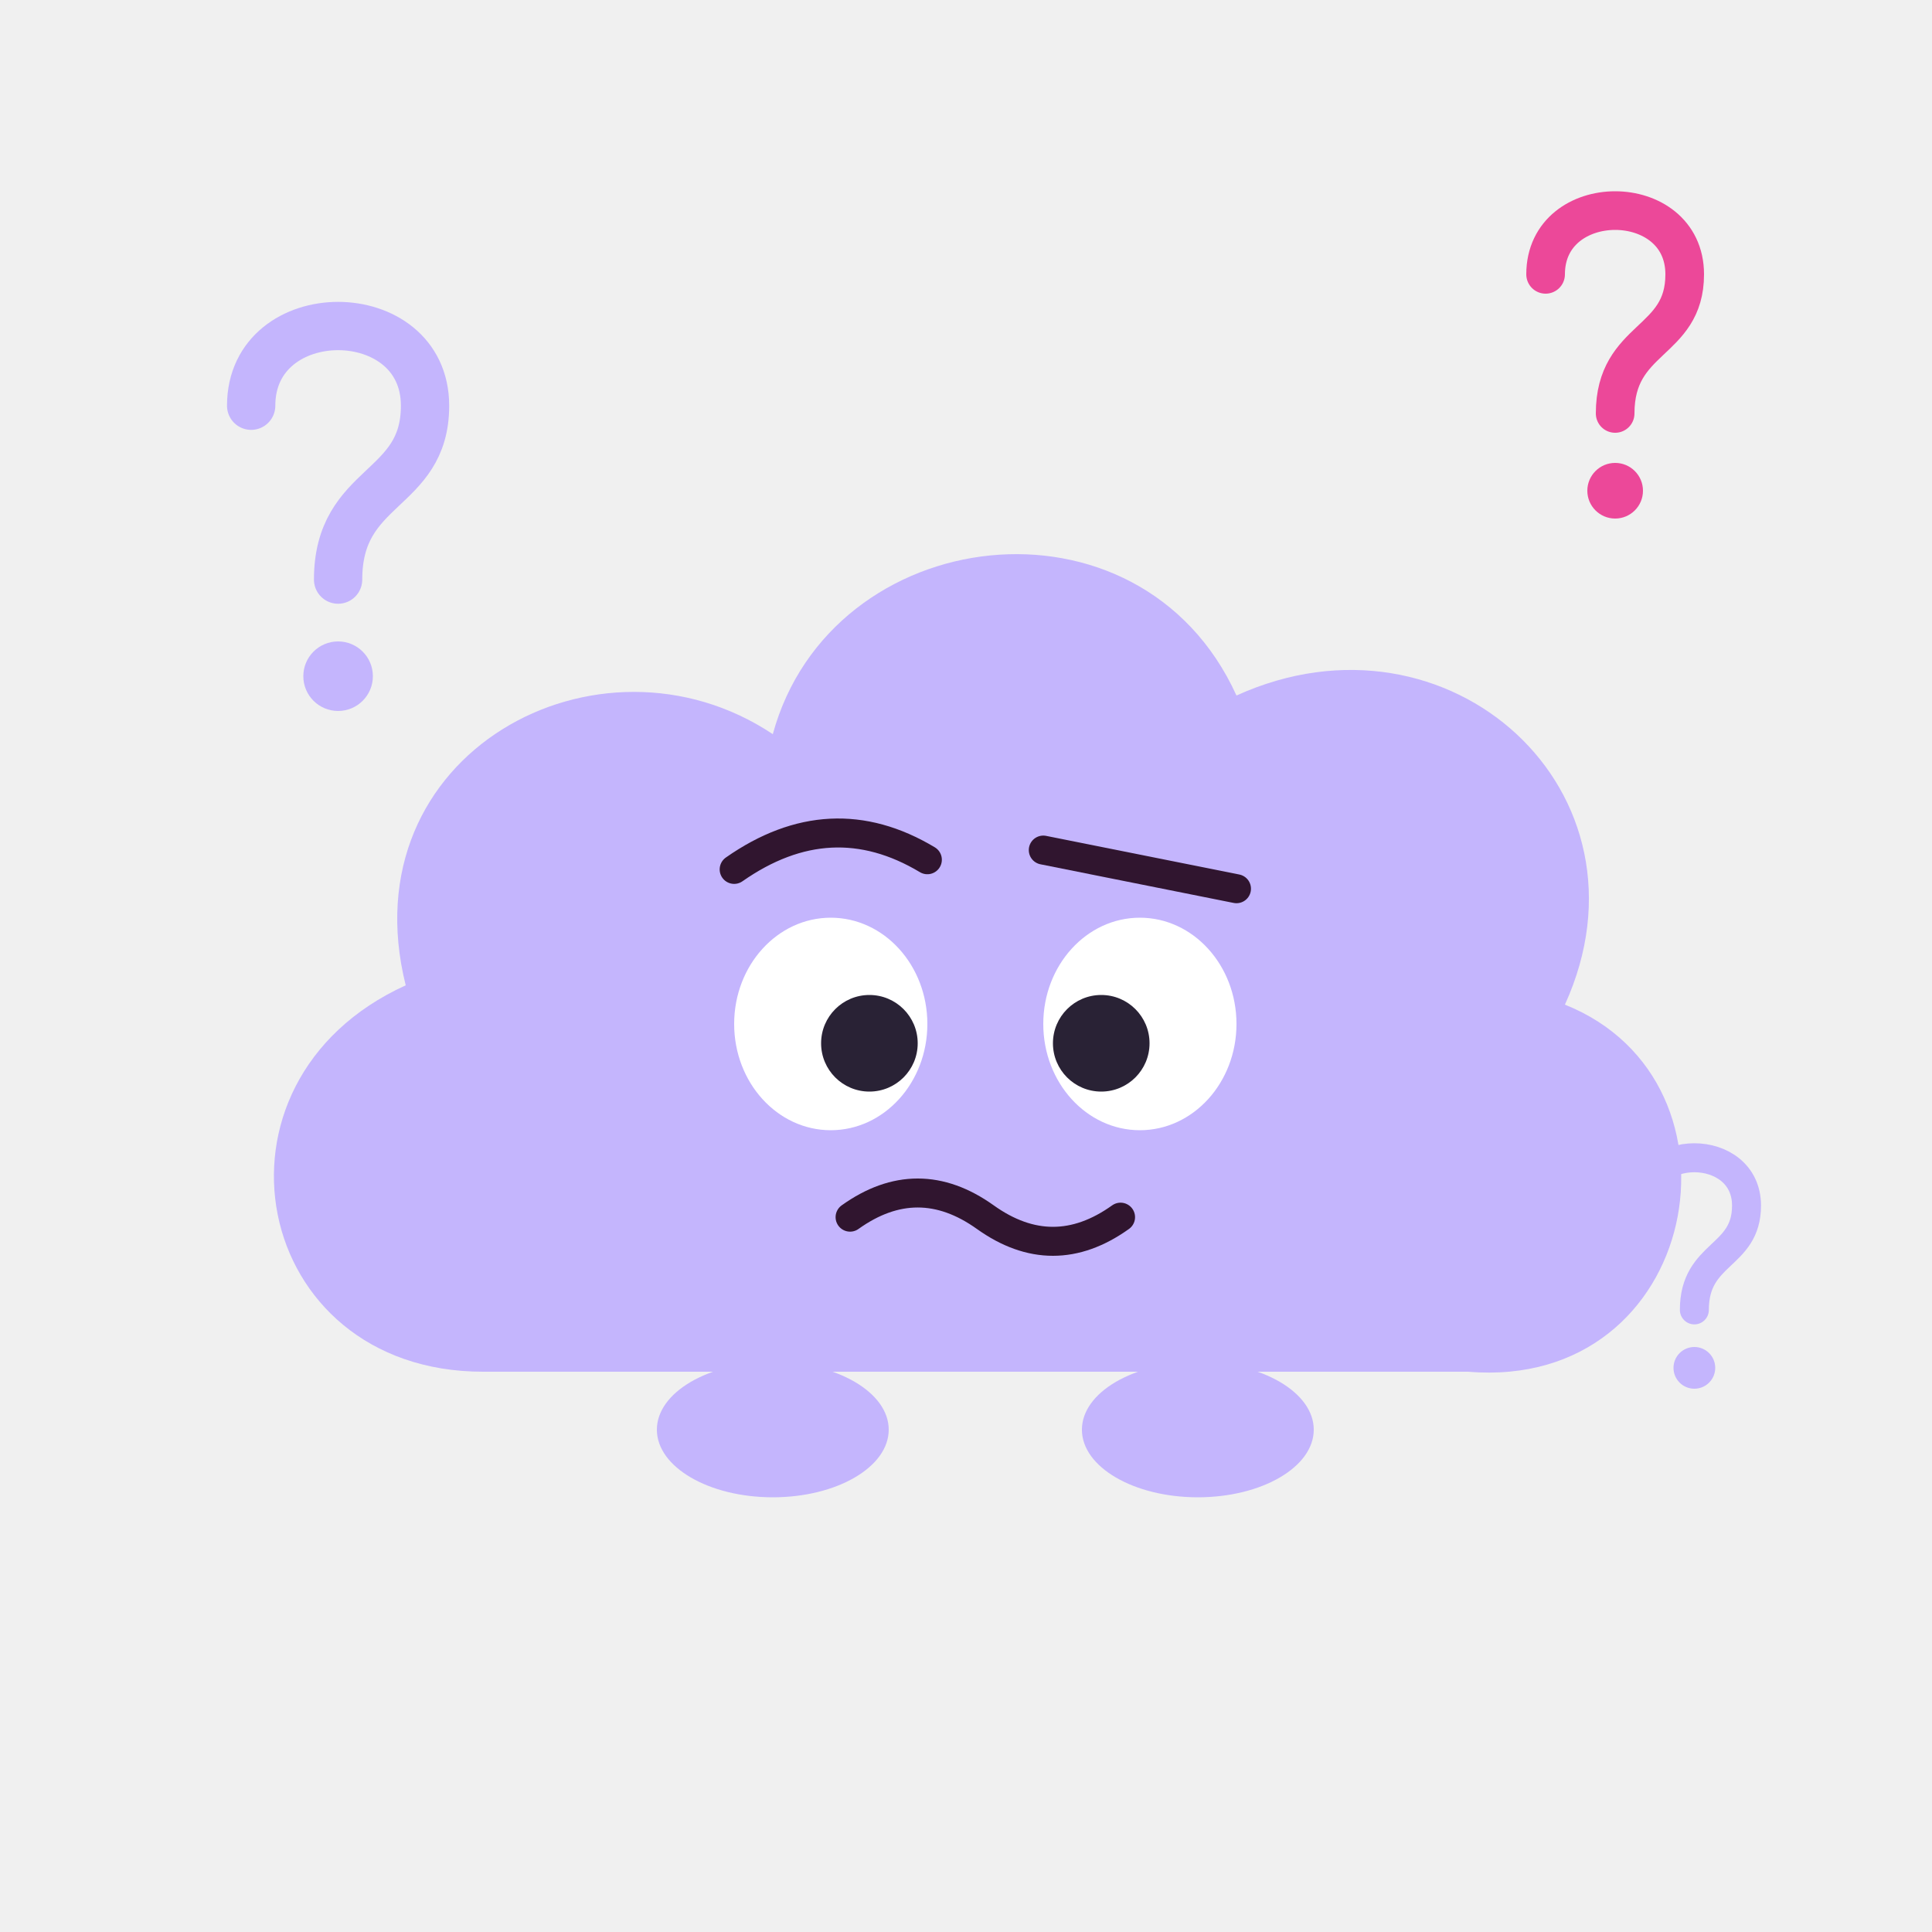
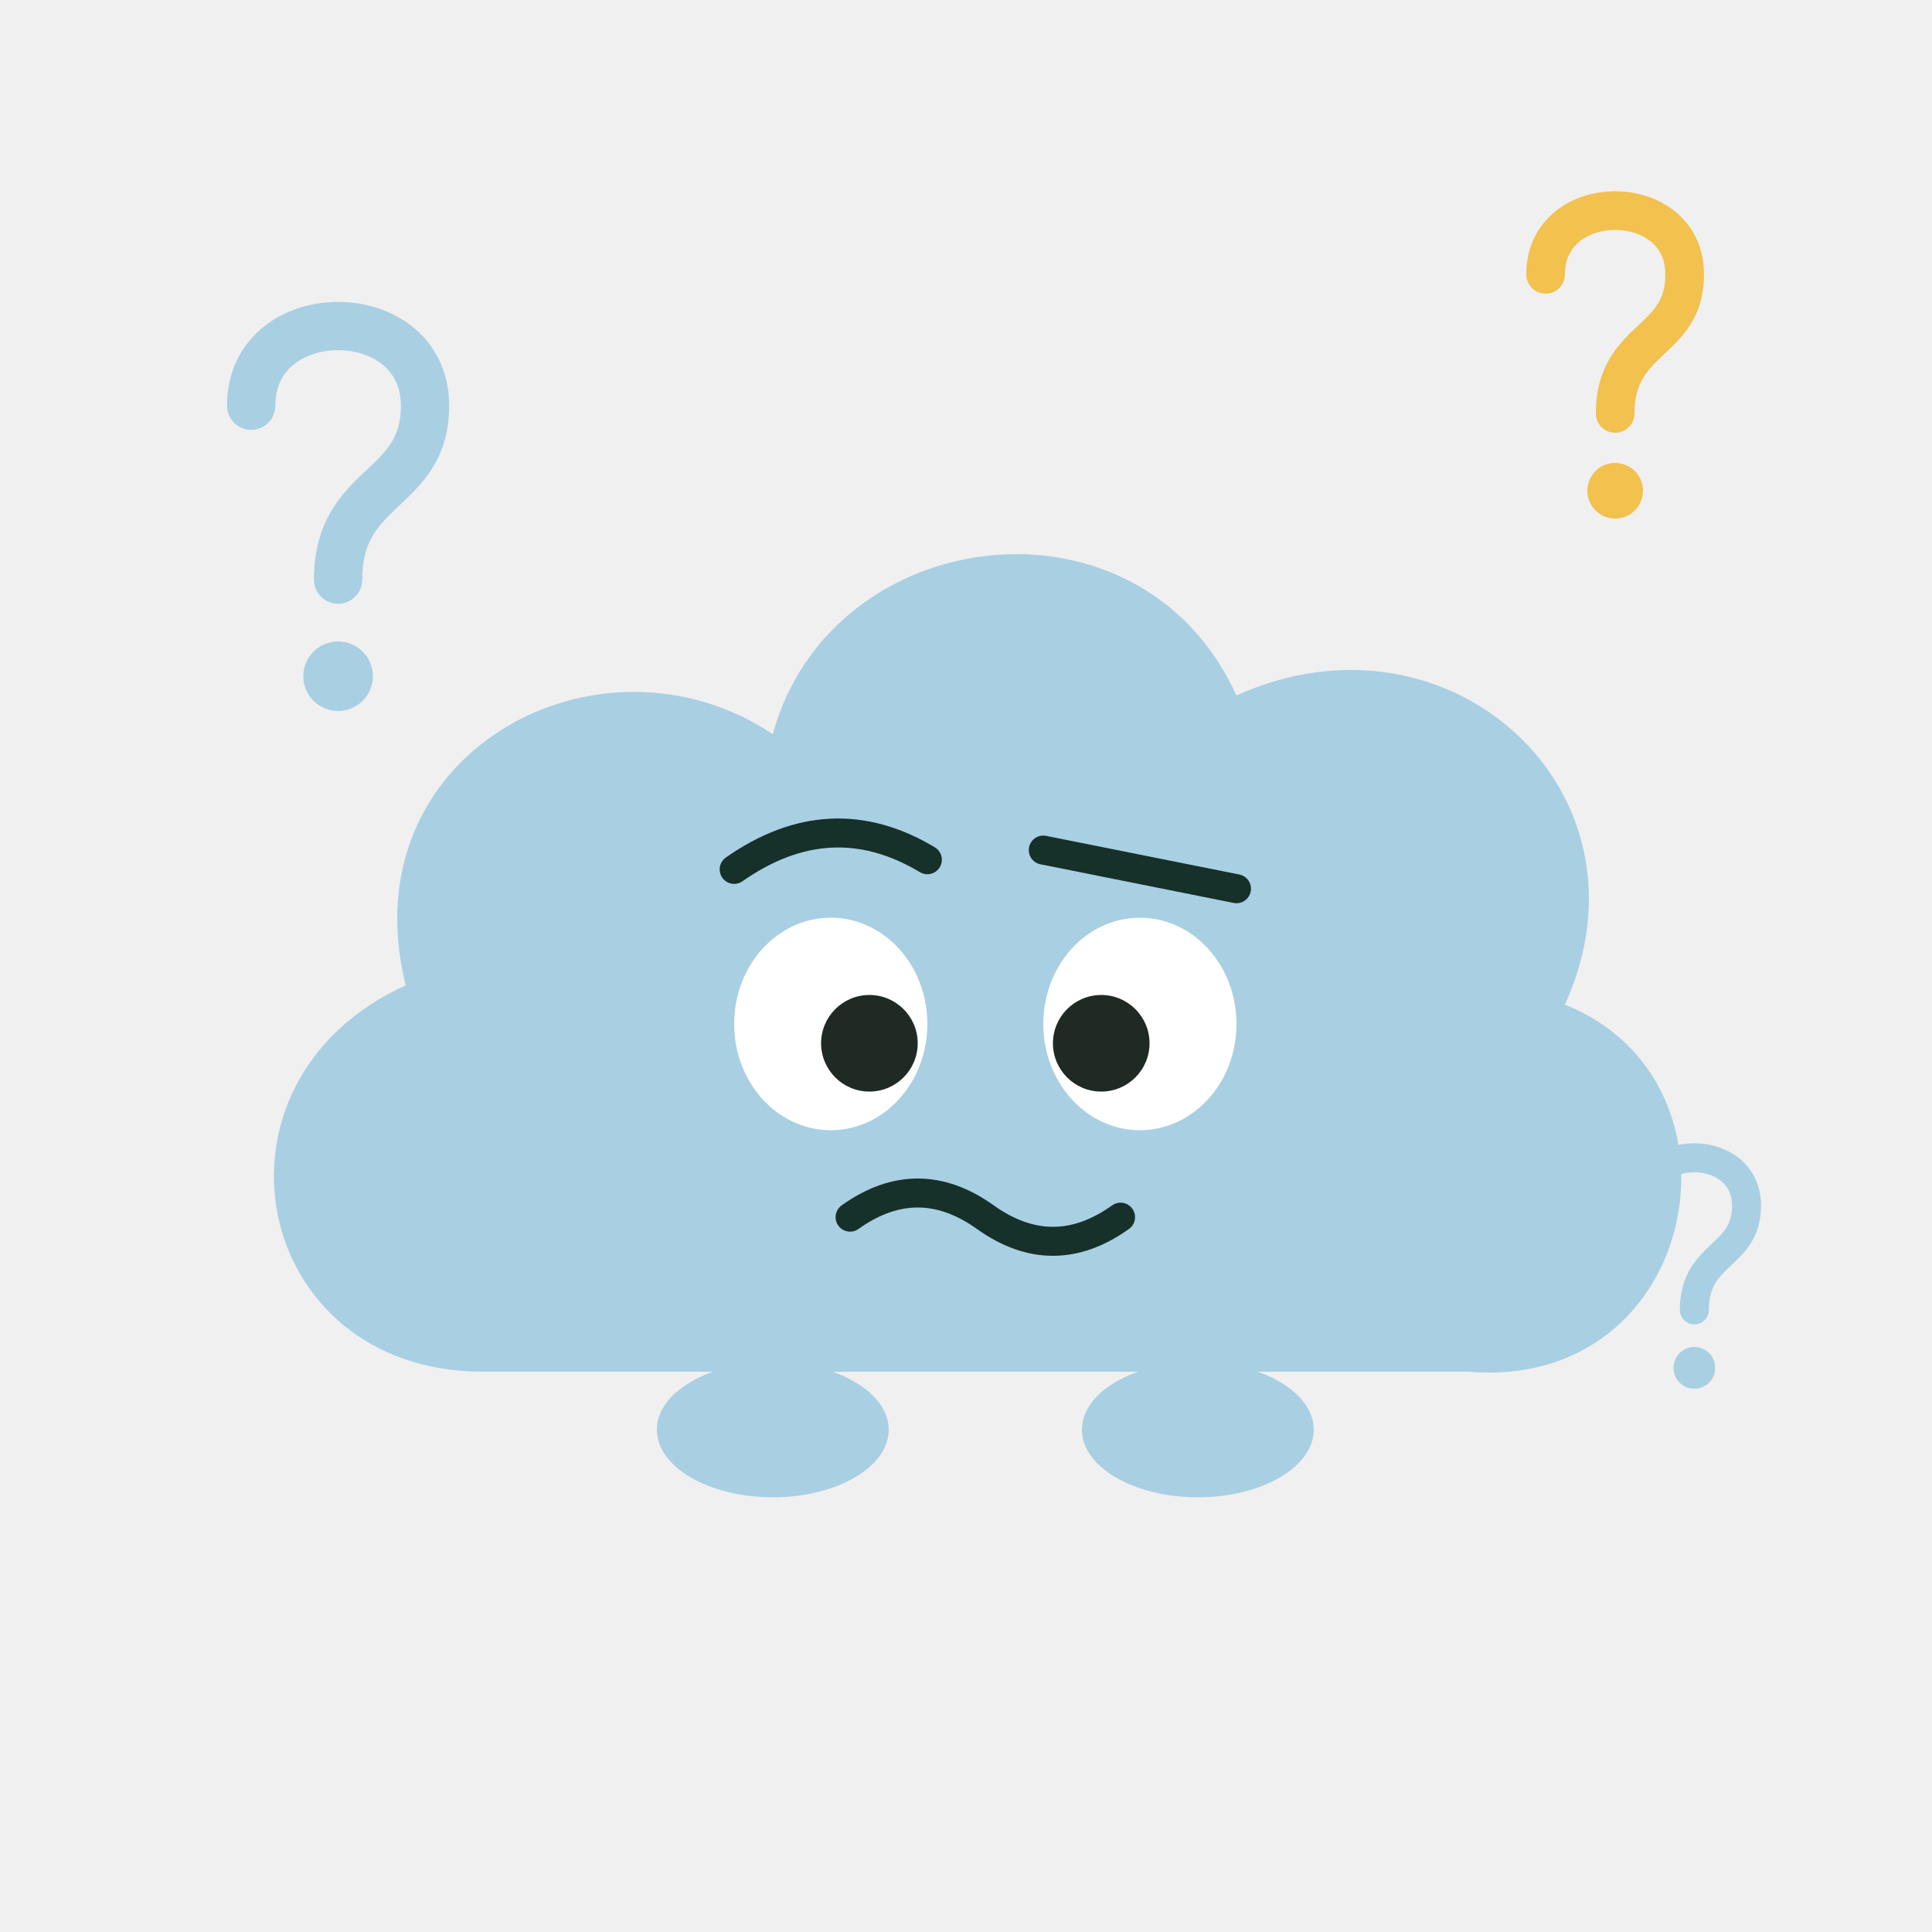
- <svg xmlns="http://www.w3.org/2000/svg" preserveAspectRatio="none" overflow="visible" style="display: block;" width="100" height="100" viewBox="0 0 100 100" fill="none">
+ <svg xmlns="http://www.w3.org/2000/svg" preserveAspectRatio="none" overflow="visible" style="display: block;" width="100" height="100" viewBox="0 0 200 200" fill="none">
  <g id="art">
    <g id="Group">
-       <path id="Vector" d="M13 21C13 15.5 22 15.5 22 21C22 25.5 17.5 25 17.5 30" stroke-width="2.5" stroke-linecap="round" stroke="#C4B5FD" />
-       <path id="Vector_2" d="M17.5 36.8C18.494 36.8 19.3 35.994 19.3 35C19.3 34.006 18.494 33.2 17.5 33.2C16.506 33.2 15.7 34.006 15.7 35C15.7 35.994 16.506 36.8 17.5 36.8Z" fill="#C4B5FD" />
+       <path id="Vector" d="M26 42C26 31 44 31 44 42C44 51 35 50 35 60" stroke-width="5" stroke-linecap="round" stroke="#A9CFE3" />
+       <path id="Vector_2" d="M35 73.6C36.988 73.6 38.6 71.988 38.6 70C38.6 68.012 36.988 66.4 35 66.4C33.012 66.4 31.4 68.012 31.4 70C31.4 71.988 33.012 73.6 35 73.6Z" fill="#A9CFE3" />
    </g>
    <g id="Group_2">
-       <path id="Vector_3" d="M80 14.2C80 9.8 87.2 9.8 87.2 14.2C87.2 17.8 83.6 17.4 83.6 21.4" stroke-width="2" stroke-linecap="round" stroke="#EC4899" />
-       <path id="Vector_4" d="M83.6 26.84C84.395 26.84 85.04 26.195 85.04 25.4C85.04 24.605 84.395 23.96 83.6 23.96C82.805 23.96 82.16 24.605 82.16 25.4C82.16 26.195 82.805 26.84 83.6 26.84Z" fill="#EC4899" />
+       <path id="Vector_3" d="M160 28.4C160 19.6 174.4 19.6 174.4 28.4C174.4 35.6 167.2 34.8 167.2 42.8" stroke-width="4" stroke-linecap="round" stroke="#F2C14E" />
+       <path id="Vector_4" d="M167.2 53.68C168.791 53.68 170.08 52.391 170.08 50.8C170.08 49.209 168.791 47.92 167.2 47.92C165.609 47.92 164.32 49.209 164.32 50.8C164.32 52.391 165.609 53.68 167.2 53.68Z" fill="#F2C14E" />
    </g>
    <g id="Group_3">
-       <path id="Vector_5" d="M85 62.4C85 59.1 90.4 59.1 90.4 62.4C90.4 65.1 87.7 64.8 87.7 67.8" stroke-width="1.5" stroke-linecap="round" stroke="#C4B5FD" />
-       <path id="Vector_6" d="M87.7 71.88C88.296 71.88 88.78 71.397 88.78 70.8C88.78 70.204 88.296 69.72 87.7 69.72C87.103 69.72 86.62 70.204 86.62 70.8C86.62 71.397 87.103 71.88 87.7 71.88Z" fill="#C4B5FD" />
+       <path id="Vector_5" d="M170 124.8C170 118.2 180.8 118.2 180.8 124.8C180.8 130.2 175.4 129.6 175.4 135.6" stroke-width="3" stroke-linecap="round" stroke="#A9CFE3" />
+       <path id="Vector_6" d="M175.4 143.76C176.593 143.76 177.56 142.793 177.56 141.6C177.56 140.407 176.593 139.44 175.4 139.44C174.207 139.44 173.24 140.407 173.24 141.6C173.24 142.793 174.207 143.76 175.4 143.76Z" fill="#A9CFE3" />
    </g>
-     <path id="Vector_7" d="M40 77.5C43.314 77.5 46 75.933 46 74C46 72.067 43.314 70.5 40 70.5C36.686 70.5 34 72.067 34 74C34 75.933 36.686 77.5 40 77.5Z" fill="#C4B5FD" />
-     <path id="Vector_8" d="M62 77.5C65.314 77.5 68 75.933 68 74C68 72.067 65.314 70.5 62 70.5C58.686 70.5 56 72.067 56 74C56 75.933 58.686 77.5 62 77.5Z" fill="#C4B5FD" />
-     <path id="Vector_9" d="M25 71C13 71 10 56 21 51C18 39 31 32 40 38C43 27 59 25 64 36C75 31 86 41 81 52C91 56 88 72 76 71H25Z" fill="#C4B5FD" />
-     <path id="Vector_10" d="M43 58.5C45.761 58.5 48 56.038 48 53C48 49.962 45.761 47.5 43 47.5C40.239 47.5 38 49.962 38 53C38 56.038 40.239 58.5 43 58.5Z" fill="white" />
-     <path id="Vector_11" d="M59 58.5C61.761 58.5 64 56.038 64 53C64 49.962 61.761 47.5 59 47.5C56.239 47.5 54 49.962 54 53C54 56.038 56.239 58.5 59 58.5Z" fill="white" />
-     <path id="Vector_12" d="M45 56.5C46.381 56.5 47.5 55.381 47.5 54C47.5 52.619 46.381 51.5 45 51.5C43.619 51.5 42.5 52.619 42.5 54C42.5 55.381 43.619 56.5 45 56.5Z" fill="#292235" />
-     <path id="Vector_13" d="M57 56.5C58.381 56.5 59.5 55.381 59.5 54C59.5 52.619 58.381 51.5 57 51.5C55.619 51.5 54.5 52.619 54.5 54C54.5 55.381 55.619 56.5 57 56.5Z" fill="#292235" />
-     <path id="Vector_14" d="M38 45C41.333 42.667 44.667 42.5 48 44.5" stroke-width="1.5" stroke-linecap="round" stroke="#30152F" />
-     <path id="Vector_15" d="M54 44L64 46" stroke-width="1.5" stroke-linecap="round" stroke="#30152F" />
-     <path id="Vector_16" d="M44 63C46.333 61.333 48.667 61.333 51 63C53.333 64.667 55.667 64.667 58 63" stroke-width="1.5" stroke-linecap="round" stroke="#30152F" />
+     <path id="Vector_7" d="M80 155C86.627 155 92 151.866 92 148C92 144.134 86.627 141 80 141C73.373 141 68 144.134 68 148C68 151.866 73.373 155 80 155Z" fill="#A9CFE3" />
+     <path id="Vector_8" d="M124 155C130.627 155 136 151.866 136 148C136 144.134 130.627 141 124 141C117.373 141 112 144.134 112 148C112 151.866 117.373 155 124 155Z" fill="#A9CFE3" />
+     <path id="Vector_9" d="M50 142C26 142 20 112 42 102C36 78 62 64 80 76C86 54 118 50 128 72C150 62 172 82 162 104C182 112 176 144 152 142H50Z" fill="#A9CFE3" />
+     <path id="Vector_10" d="M86 117C91.523 117 96 112.075 96 106C96 99.925 91.523 95 86 95C80.477 95 76 99.925 76 106C76 112.075 80.477 117 86 117Z" fill="white" />
+     <path id="Vector_11" d="M118 117C123.523 117 128 112.075 128 106C128 99.925 123.523 95 118 95C112.477 95 108 99.925 108 106C108 112.075 112.477 117 118 117Z" fill="white" />
+     <path id="Vector_12" d="M90 113C92.761 113 95 110.761 95 108C95 105.239 92.761 103 90 103C87.239 103 85 105.239 85 108C85 110.761 87.239 113 90 113Z" fill="#1F2A24" />
+     <path id="Vector_13" d="M114 113C116.761 113 119 110.761 119 108C119 105.239 116.761 103 114 103C111.239 103 109 105.239 109 108C109 110.761 111.239 113 114 113Z" fill="#1F2A24" />
+     <path id="Vector_14" d="M76 90C82.667 85.333 89.333 85 96 89" stroke-width="3" stroke-linecap="round" stroke="#16302A" />
+     <path id="Vector_15" d="M108 88L128 92" stroke-width="3" stroke-linecap="round" stroke="#16302A" />
+     <path id="Vector_16" d="M88 126C92.667 122.667 97.333 122.667 102 126C106.667 129.333 111.333 129.333 116 126" stroke-width="3" stroke-linecap="round" stroke="#16302A" />
  </g>
</svg>
